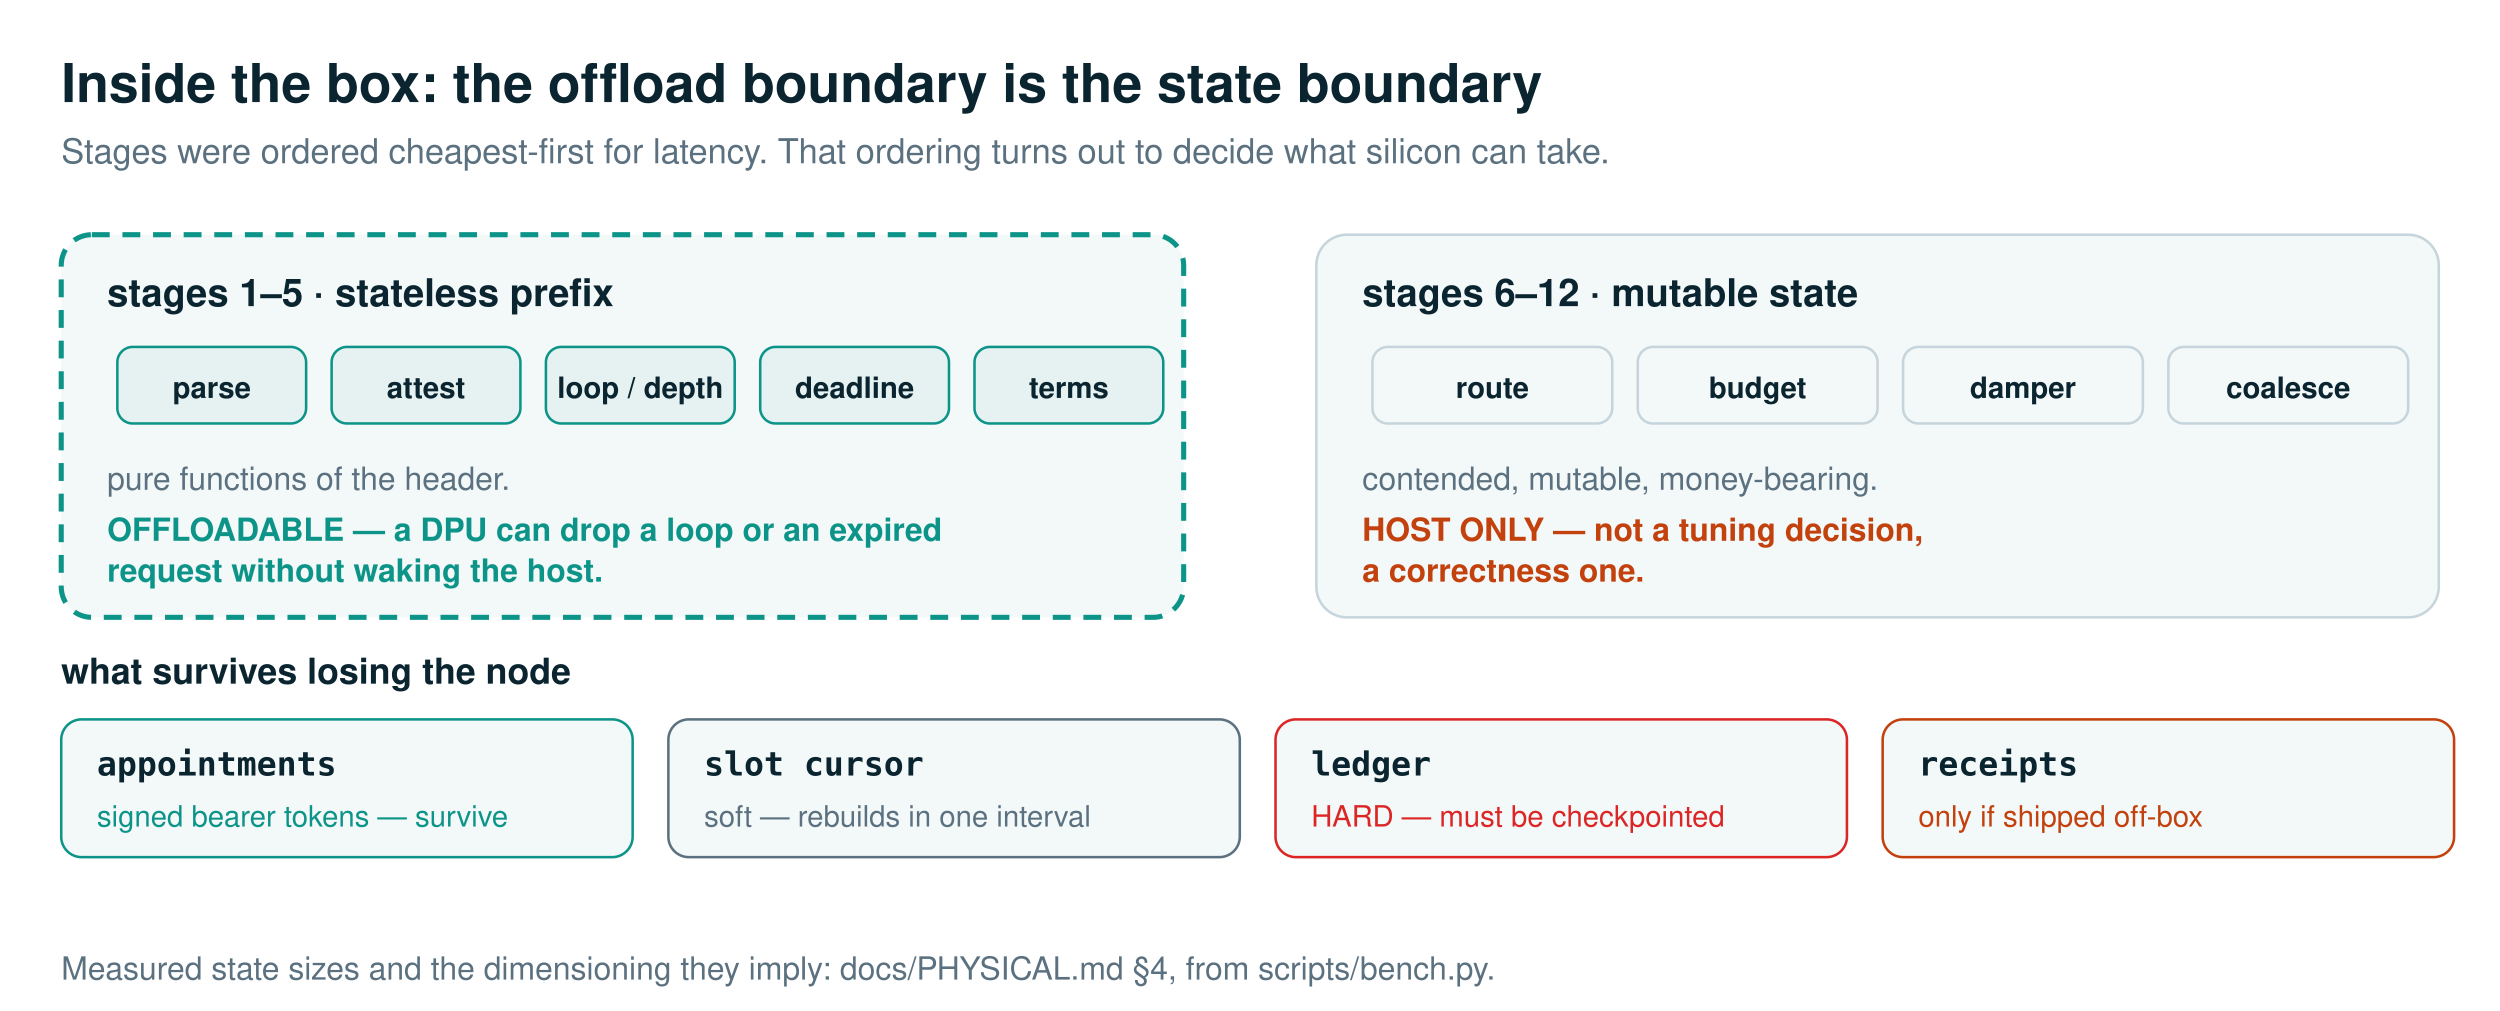
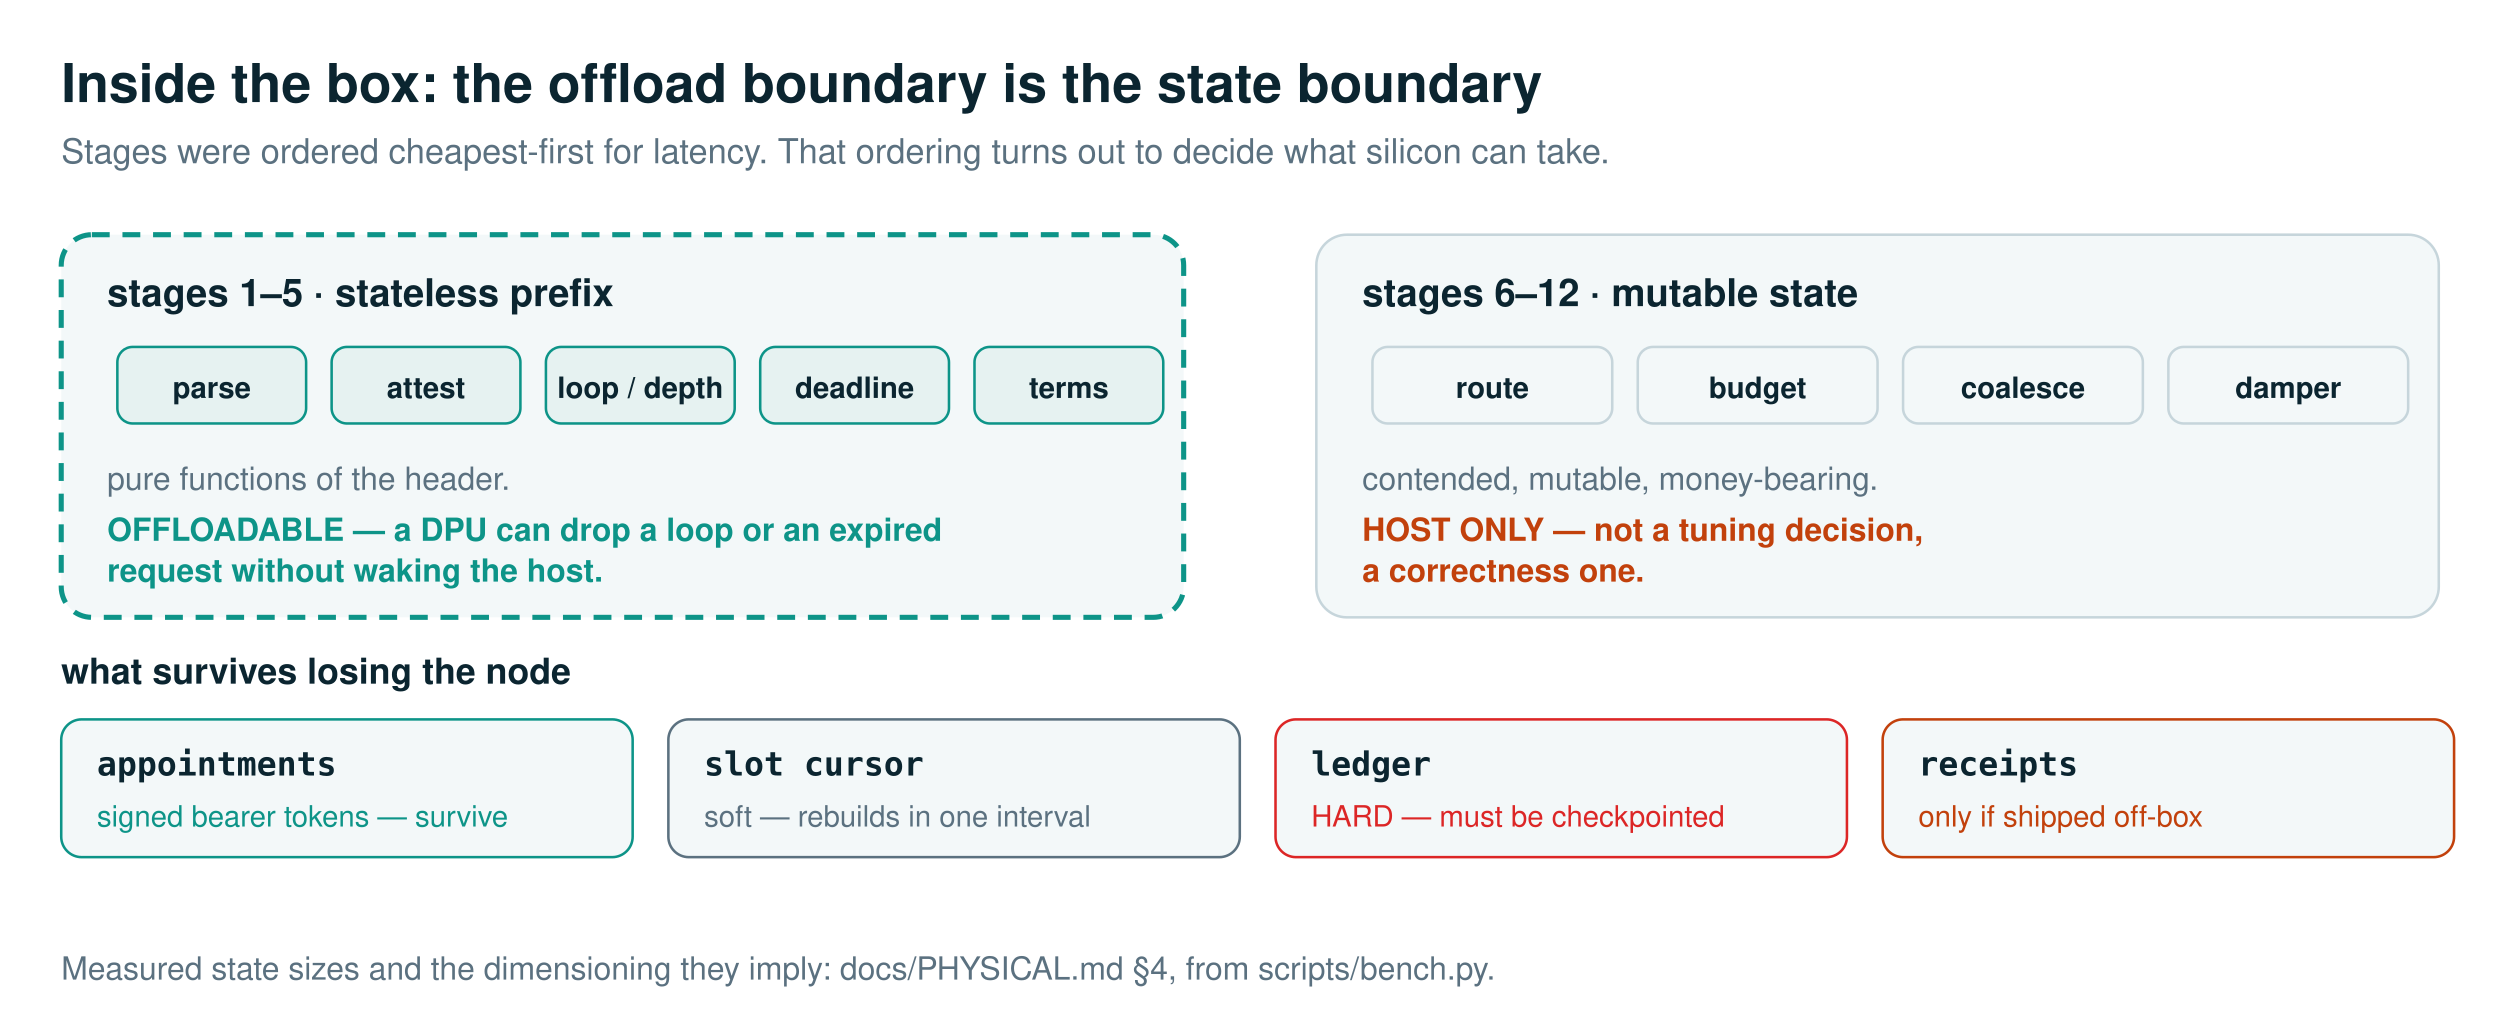
<svg xmlns="http://www.w3.org/2000/svg" viewBox="0 0 980 396" width="980" height="396" role="img">
  <text x="24" y="40" font-family="ui-sans-serif, system-ui, -apple-system, 'Segoe UI', Helvetica, Arial, sans-serif" font-size="21" font-weight="700" fill="#0B2530" text-anchor="start">Inside the box: the offload boundary is the state boundary</text>
  <text x="24" y="64" font-family="ui-sans-serif, system-ui, -apple-system, 'Segoe UI', Helvetica, Arial, sans-serif" font-size="13.5" font-weight="400" fill="#5B7180" text-anchor="start">Stages were ordered cheapest-first for latency. That ordering turns out to decide what silicon can take.</text>
  <rect x="24" y="92" width="440" height="150" rx="12" fill="#F3F8F9" stroke="#0D9488" stroke-width="2" stroke-dasharray="7 5" />
  <text x="42" y="120" font-family="ui-sans-serif, system-ui, -apple-system, 'Segoe UI', Helvetica, Arial, sans-serif" font-size="15" font-weight="700" fill="#0B2530" text-anchor="start">stages 1–5  ·  stateless prefix</text>
  <rect x="46" y="136" width="74" height="30" rx="6" fill="#E6F2F1" stroke="#0D9488" stroke-width="1" />
  <text x="83" y="156" font-family="ui-sans-serif, system-ui, -apple-system, 'Segoe UI', Helvetica, Arial, sans-serif" font-size="11.5" font-weight="600" fill="#0B2530" text-anchor="middle">parse</text>
  <rect x="130" y="136" width="74" height="30" rx="6" fill="#E6F2F1" stroke="#0D9488" stroke-width="1" />
  <text x="167" y="156" font-family="ui-sans-serif, system-ui, -apple-system, 'Segoe UI', Helvetica, Arial, sans-serif" font-size="11.5" font-weight="600" fill="#0B2530" text-anchor="middle">attest</text>
  <rect x="214" y="136" width="74" height="30" rx="6" fill="#E6F2F1" stroke="#0D9488" stroke-width="1" />
  <text x="251" y="156" font-family="ui-sans-serif, system-ui, -apple-system, 'Segoe UI', Helvetica, Arial, sans-serif" font-size="11.5" font-weight="600" fill="#0B2530" text-anchor="middle">loop / depth</text>
  <rect x="298" y="136" width="74" height="30" rx="6" fill="#E6F2F1" stroke="#0D9488" stroke-width="1" />
  <text x="335" y="156" font-family="ui-sans-serif, system-ui, -apple-system, 'Segoe UI', Helvetica, Arial, sans-serif" font-size="11.5" font-weight="600" fill="#0B2530" text-anchor="middle">deadline</text>
  <rect x="382" y="136" width="74" height="30" rx="6" fill="#E6F2F1" stroke="#0D9488" stroke-width="1" />
  <text x="419" y="156" font-family="ui-sans-serif, system-ui, -apple-system, 'Segoe UI', Helvetica, Arial, sans-serif" font-size="11.5" font-weight="600" fill="#0B2530" text-anchor="middle">terms</text>
  <text x="42" y="192" font-family="ui-sans-serif, system-ui, -apple-system, 'Segoe UI', Helvetica, Arial, sans-serif" font-size="12.5" font-weight="400" fill="#5B7180" text-anchor="start">pure functions of the header.</text>
  <text x="42" y="212" font-family="ui-sans-serif, system-ui, -apple-system, 'Segoe UI', Helvetica, Arial, sans-serif" font-size="12.5" font-weight="650" fill="#0D9488" text-anchor="start">OFFLOADABLE — a DPU can drop a loop or an expired</text>
  <text x="42" y="228" font-family="ui-sans-serif, system-ui, -apple-system, 'Segoe UI', Helvetica, Arial, sans-serif" font-size="12.5" font-weight="650" fill="#0D9488" text-anchor="start">request without waking the host.</text>
  <rect x="516" y="92" width="440" height="150" rx="12" fill="#F3F8F9" stroke="#C6D5DB" stroke-width="1" />
  <text x="534" y="120" font-family="ui-sans-serif, system-ui, -apple-system, 'Segoe UI', Helvetica, Arial, sans-serif" font-size="15" font-weight="700" fill="#0B2530" text-anchor="start">stages 6–12  ·  mutable state</text>
  <rect x="538" y="136" width="94" height="30" rx="6" fill="#F3F8F9" stroke="#C6D5DB" stroke-width="1" />
  <text x="585" y="156" font-family="ui-sans-serif, system-ui, -apple-system, 'Segoe UI', Helvetica, Arial, sans-serif" font-size="11.5" font-weight="600" fill="#0B2530" text-anchor="middle">route</text>
  <rect x="642" y="136" width="94" height="30" rx="6" fill="#F3F8F9" stroke="#C6D5DB" stroke-width="1" />
  <text x="689" y="156" font-family="ui-sans-serif, system-ui, -apple-system, 'Segoe UI', Helvetica, Arial, sans-serif" font-size="11.5" font-weight="600" fill="#0B2530" text-anchor="middle">budget</text>
  <rect x="746" y="136" width="94" height="30" rx="6" fill="#F3F8F9" stroke="#C6D5DB" stroke-width="1" />
-   <text x="793" y="156" font-family="ui-sans-serif, system-ui, -apple-system, 'Segoe UI', Helvetica, Arial, sans-serif" font-size="11.5" font-weight="600" fill="#0B2530" text-anchor="middle">damper</text>
+   <text x="793" y="156" font-family="ui-sans-serif, system-ui, -apple-system, 'Segoe UI', Helvetica, Arial, sans-serif" font-size="11.5" font-weight="600" fill="#0B2530" text-anchor="middle">coalesce</text>
  <rect x="850" y="136" width="94" height="30" rx="6" fill="#F3F8F9" stroke="#C6D5DB" stroke-width="1" />
-   <text x="897" y="156" font-family="ui-sans-serif, system-ui, -apple-system, 'Segoe UI', Helvetica, Arial, sans-serif" font-size="11.5" font-weight="600" fill="#0B2530" text-anchor="middle">coalesce</text>
+   <text x="897" y="156" font-family="ui-sans-serif, system-ui, -apple-system, 'Segoe UI', Helvetica, Arial, sans-serif" font-size="11.5" font-weight="600" fill="#0B2530" text-anchor="middle">damper</text>
  <text x="534" y="192" font-family="ui-sans-serif, system-ui, -apple-system, 'Segoe UI', Helvetica, Arial, sans-serif" font-size="12.5" font-weight="400" fill="#5B7180" text-anchor="start">contended, mutable, money-bearing.</text>
  <text x="534" y="212" font-family="ui-sans-serif, system-ui, -apple-system, 'Segoe UI', Helvetica, Arial, sans-serif" font-size="12.5" font-weight="650" fill="#C2410C" text-anchor="start">HOST ONLY — not a tuning decision,</text>
  <text x="534" y="228" font-family="ui-sans-serif, system-ui, -apple-system, 'Segoe UI', Helvetica, Arial, sans-serif" font-size="12.5" font-weight="650" fill="#C2410C" text-anchor="start">a correctness one.</text>
  <text x="24" y="268" font-family="ui-sans-serif, system-ui, -apple-system, 'Segoe UI', Helvetica, Arial, sans-serif" font-size="14" font-weight="700" fill="#0B2530" text-anchor="start">what survives losing the node</text>
  <rect x="24" y="282" width="224" height="54" rx="8" fill="#F3F8F9" stroke="#0D9488" stroke-width="1" />
  <text x="38" y="304" font-family="ui-monospace, 'SF Mono', SFMono-Regular, Menlo, Consolas, monospace" font-size="13" font-weight="700" fill="#0B2530" text-anchor="start">appointments</text>
  <text x="38" y="324" font-family="ui-sans-serif, system-ui, -apple-system, 'Segoe UI', Helvetica, Arial, sans-serif" font-size="11.5" font-weight="400" fill="#0D9488" text-anchor="start">signed bearer tokens — survive</text>
  <rect x="262" y="282" width="224" height="54" rx="8" fill="#F3F8F9" stroke="#5B7180" stroke-width="1" />
  <text x="276" y="304" font-family="ui-monospace, 'SF Mono', SFMono-Regular, Menlo, Consolas, monospace" font-size="13" font-weight="700" fill="#0B2530" text-anchor="start">slot cursor</text>
  <text x="276" y="324" font-family="ui-sans-serif, system-ui, -apple-system, 'Segoe UI', Helvetica, Arial, sans-serif" font-size="11.5" font-weight="400" fill="#5B7180" text-anchor="start">soft — rebuilds in one interval</text>
  <rect x="500" y="282" width="224" height="54" rx="8" fill="#F3F8F9" stroke="#DC2626" stroke-width="1" />
  <text x="514" y="304" font-family="ui-monospace, 'SF Mono', SFMono-Regular, Menlo, Consolas, monospace" font-size="13" font-weight="700" fill="#0B2530" text-anchor="start">ledger</text>
  <text x="514" y="324" font-family="ui-sans-serif, system-ui, -apple-system, 'Segoe UI', Helvetica, Arial, sans-serif" font-size="11.5" font-weight="400" fill="#DC2626" text-anchor="start">HARD — must be checkpointed</text>
  <rect x="738" y="282" width="224" height="54" rx="8" fill="#F3F8F9" stroke="#C2410C" stroke-width="1" />
  <text x="752" y="304" font-family="ui-monospace, 'SF Mono', SFMono-Regular, Menlo, Consolas, monospace" font-size="13" font-weight="700" fill="#0B2530" text-anchor="start">receipts</text>
  <text x="752" y="324" font-family="ui-sans-serif, system-ui, -apple-system, 'Segoe UI', Helvetica, Arial, sans-serif" font-size="11.5" font-weight="400" fill="#C2410C" text-anchor="start">only if shipped off-box</text>
  <text x="24" y="384" font-family="ui-sans-serif, system-ui, -apple-system, 'Segoe UI', Helvetica, Arial, sans-serif" font-size="12.5" font-weight="400" fill="#5B7180" text-anchor="start">Measured state sizes and the dimensioning they imply: docs/PHYSICAL.md §4, from scripts/bench.py.</text>
</svg>
